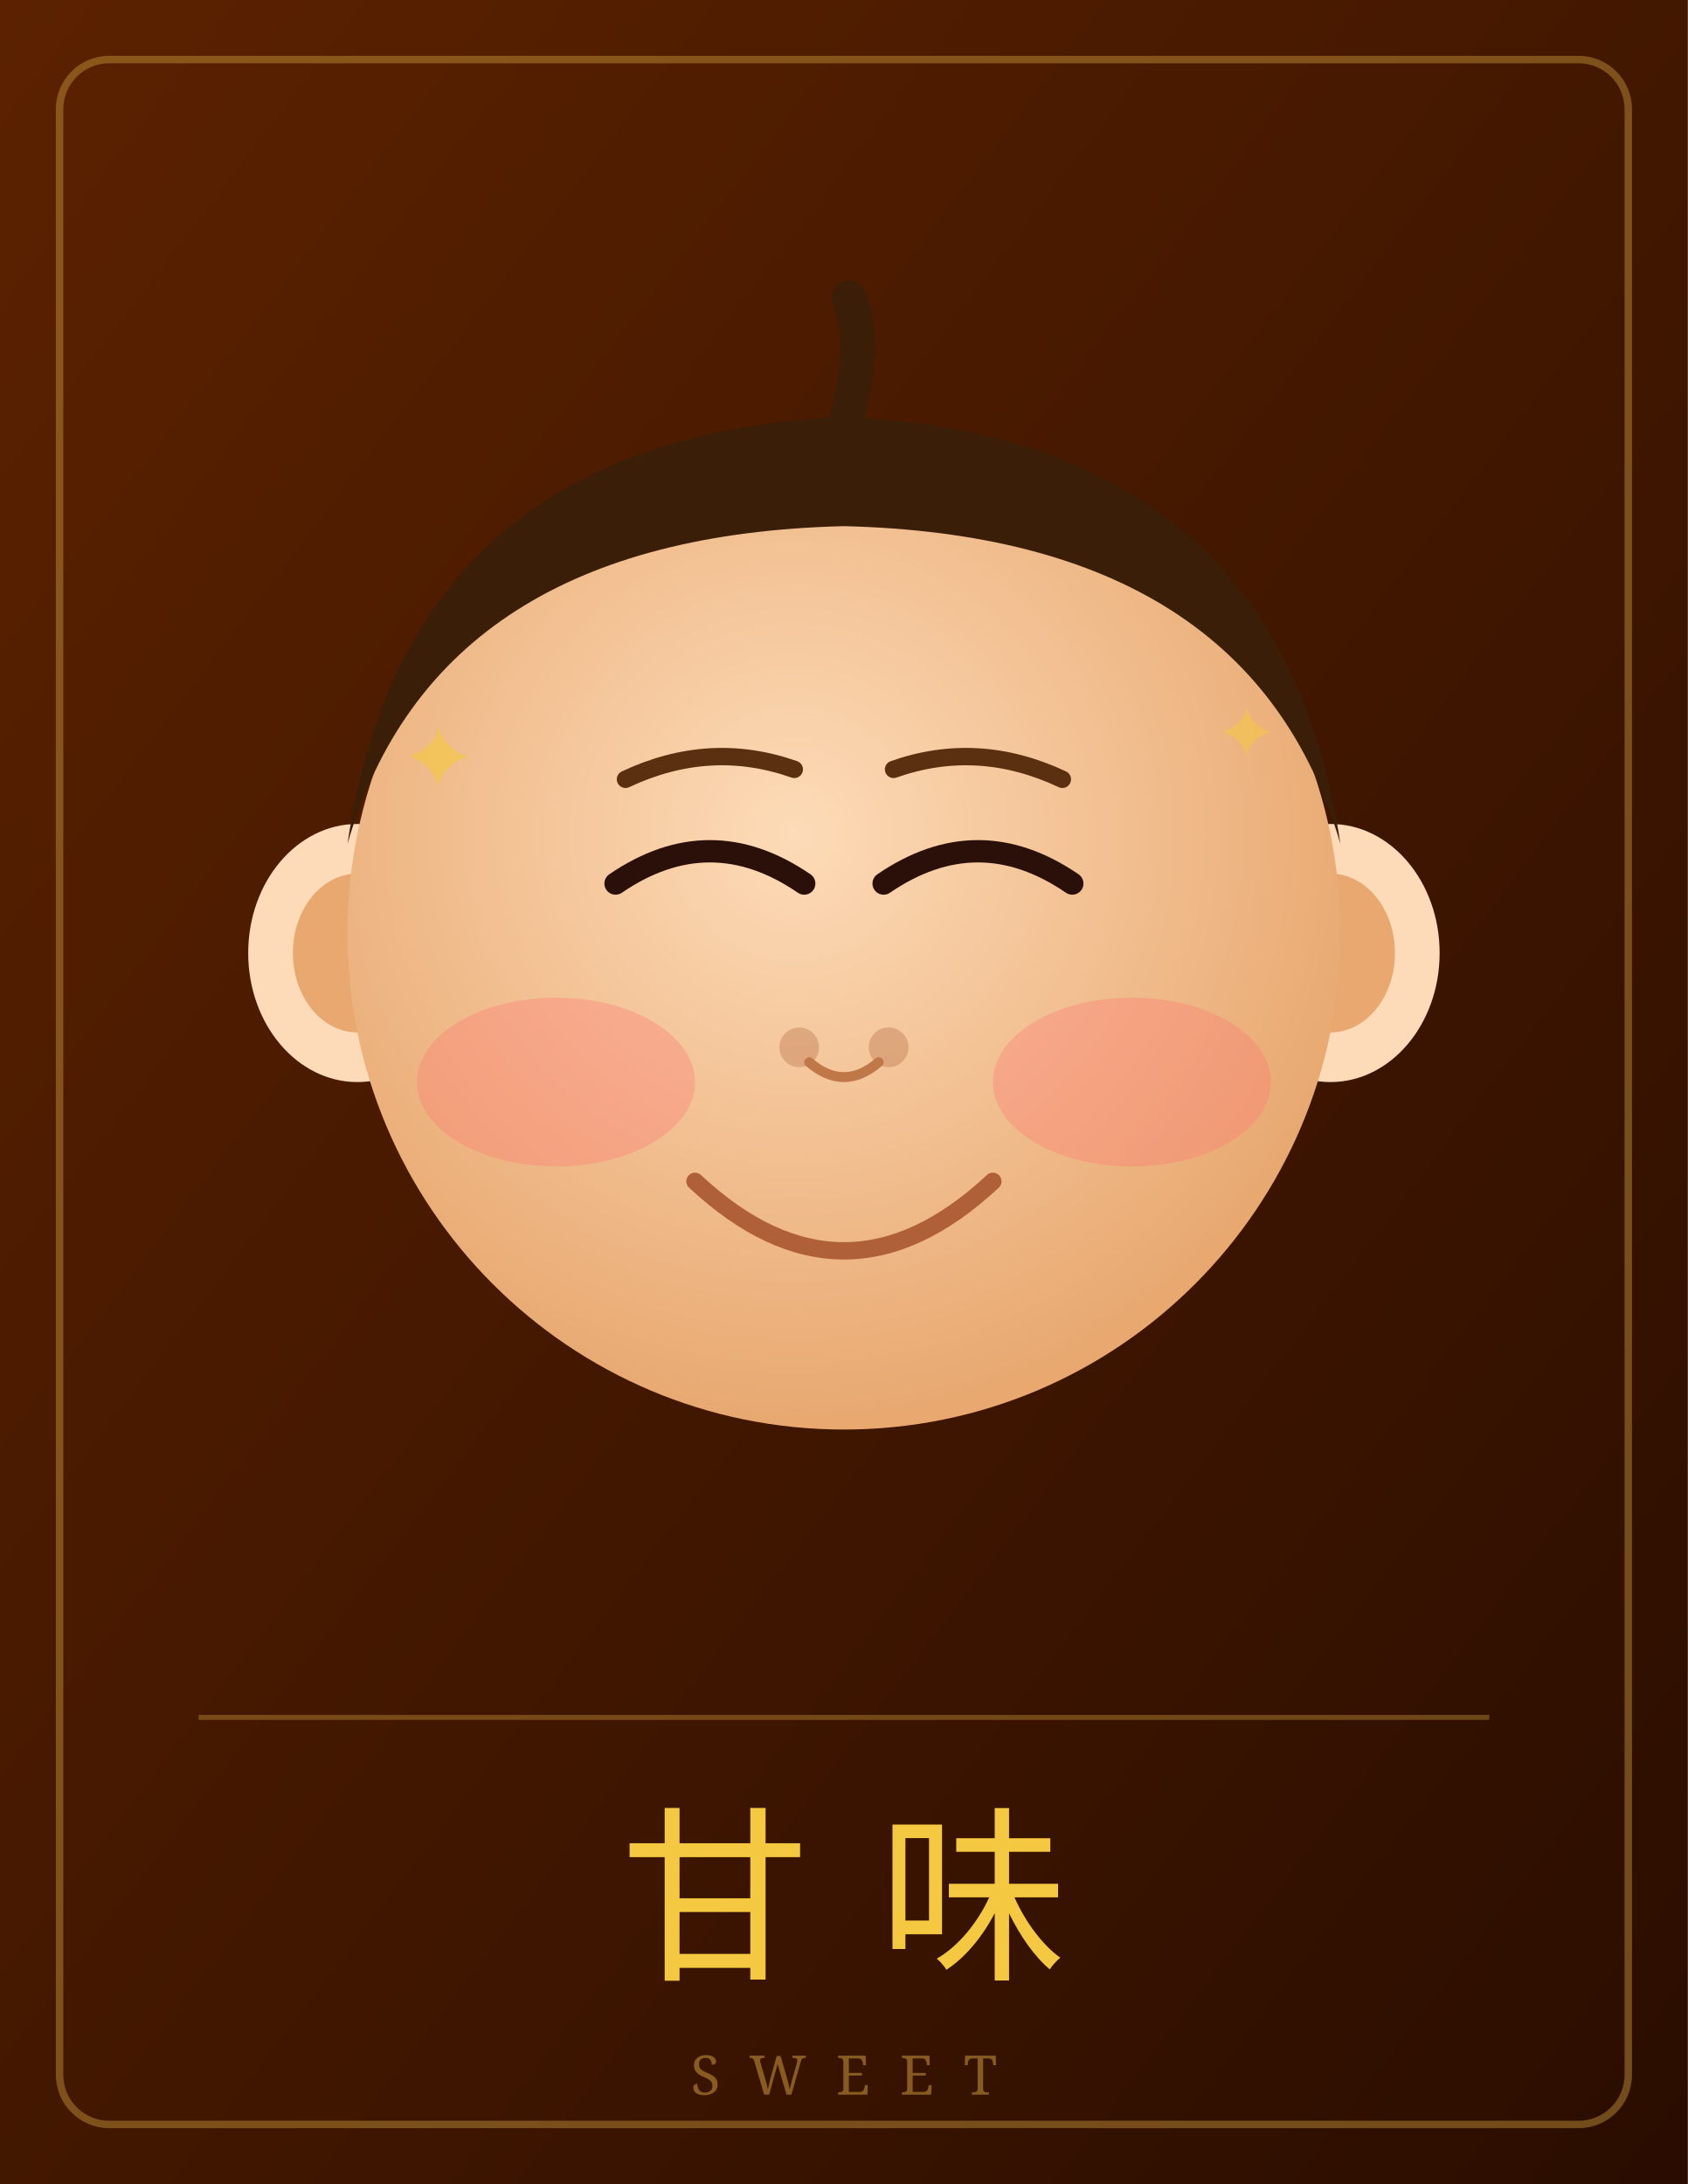
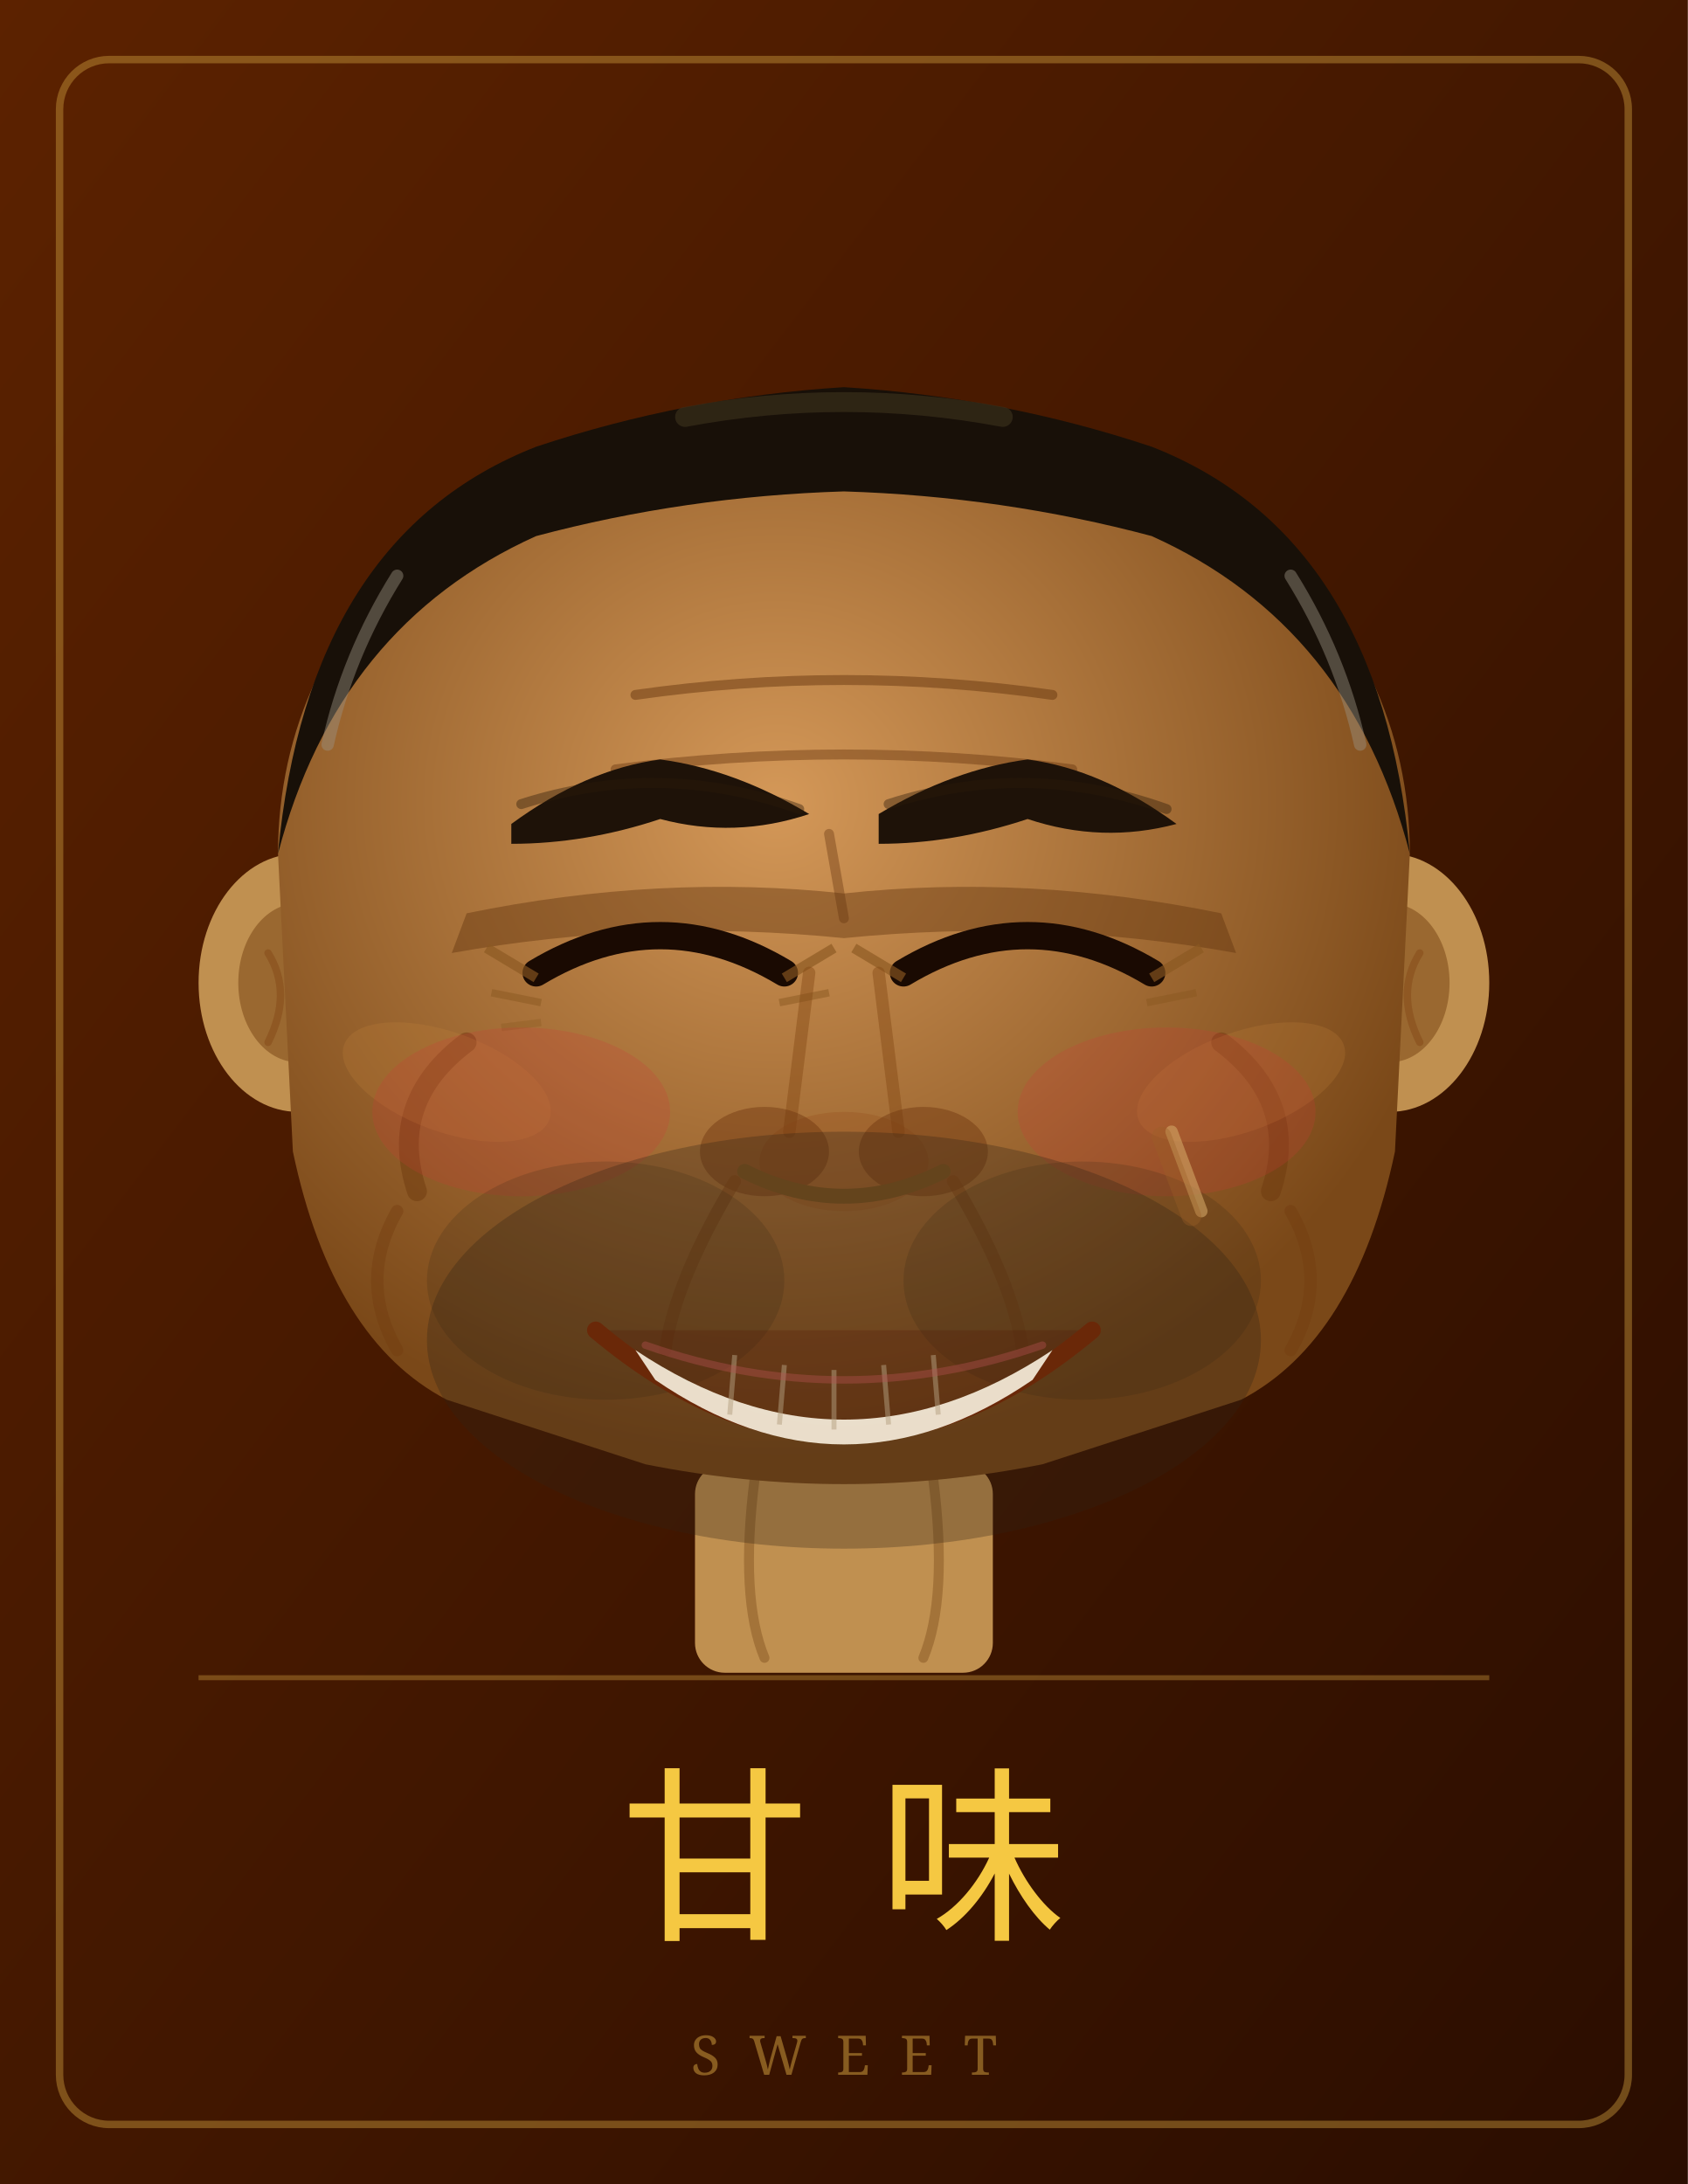
<svg xmlns="http://www.w3.org/2000/svg" viewBox="0 0 340 440">
  <defs>
-     <linearGradient id="bg0" x1="0" y1="0" x2="1" y2="1" gradientUnits="objectBoundingBox">
+     <linearGradient id="bg" x1="0" y1="0" x2="1" y2="1" gradientUnits="objectBoundingBox">
      <stop offset="0%" stop-color="#5c2200" />
      <stop offset="100%" stop-color="#2a0d00" />
    </linearGradient>
-     <radialGradient id="face0" cx="45%" cy="40%" r="60%">
-       <stop offset="0%" stop-color="#fddbb8" />
-       <stop offset="100%" stop-color="#e8a870" />
+     <radialGradient id="sk" cx="44%" cy="36%" r="62%">
+       <stop offset="0%" stop-color="#d49858" />
+       <stop offset="100%" stop-color="#7a4818" />
    </radialGradient>
  </defs>
-   <rect width="340" height="440" fill="url(#bg0)" />
+   <rect width="340" height="440" fill="url(#bg)" />
  <rect x="12" y="12" width="316" height="416" rx="10" fill="none" stroke="rgba(200,151,58,0.45)" stroke-width="1.5" />
-   <ellipse cx="72" cy="192" rx="22" ry="26" fill="#fddbb8" />
-   <ellipse cx="268" cy="192" rx="22" ry="26" fill="#fddbb8" />
-   <ellipse cx="72" cy="192" rx="13" ry="16" fill="#e8a870" />
-   <ellipse cx="268" cy="192" rx="13" ry="16" fill="#e8a870" />
-   <circle cx="170" cy="188" r="100" fill="url(#face0)" />
-   <path d="M70 170 Q82 88 170 84 Q258 88 270 170 Q252 108 170 106 Q88 108 70 170z" fill="#3a1e08" />
-   <path d="M170 86 Q175 70 171 60" stroke="#3a1e08" stroke-width="7" fill="none" stroke-linecap="round" />
-   <path d="M126 157 Q143 149 160 155" stroke="#5a3010" stroke-width="3.5" fill="none" stroke-linecap="round" />
-   <path d="M180 155 Q197 149 214 157" stroke="#5a3010" stroke-width="3.5" fill="none" stroke-linecap="round" />
-   <path d="M124 178 Q143 165 162 178" stroke="#2a1008" stroke-width="4.5" fill="none" stroke-linecap="round" />
-   <path d="M178 178 Q197 165 216 178" stroke="#2a1008" stroke-width="4.5" fill="none" stroke-linecap="round" />
-   <circle cx="161" cy="211" r="4" fill="rgba(160,80,40,0.28)" />
-   <circle cx="179" cy="211" r="4" fill="rgba(160,80,40,0.28)" />
-   <path d="M163 214 Q170 220 177 214" stroke="#c07848" stroke-width="2" fill="none" stroke-linecap="round" />
-   <path d="M140 238 Q170 266 200 238" stroke="#b06038" stroke-width="3.5" fill="none" stroke-linecap="round" />
-   <ellipse cx="112" cy="218" rx="28" ry="17" fill="#ff7070" opacity="0.32" />
-   <ellipse cx="228" cy="218" rx="28" ry="17" fill="#ff7070" opacity="0.32" />
-   <text x="82" y="158" font-size="16" fill="rgba(245,200,66,0.65)">✦</text>
-   <text x="246" y="152" font-size="13" fill="rgba(245,200,66,0.55)">✦</text>
-   <line x1="40" y1="346" x2="300" y2="346" stroke="rgba(200,151,58,0.4)" stroke-width="1" />
-   <text x="170" y="396" text-anchor="middle" font-family="Hiragino Mincho ProN, Yu Mincho, serif" font-size="38" fill="#f5c842" letter-spacing="14">甘味</text>
-   <text x="170" y="422" text-anchor="middle" font-family="Georgia, serif" font-size="11" fill="rgba(200,151,58,0.55)" letter-spacing="6">SWEET</text>
+   <rect x="140" y="295" width="60" height="42" rx="6" fill="#c09050" />
+   <path d="M152 298 Q149 322 154 334" stroke="rgba(110,60,15,0.35)" stroke-width="2" fill="none" stroke-linecap="round" />
+   <path d="M188 298 Q191 322 186 334" stroke="rgba(110,60,15,0.35)" stroke-width="2" fill="none" stroke-linecap="round" />
+   <ellipse cx="60" cy="198" rx="20" ry="26" fill="#c09050" />
+   <ellipse cx="280" cy="198" rx="20" ry="26" fill="#c09050" />
+   <ellipse cx="60" cy="198" rx="12" ry="16" fill="#9a6830" />
+   <ellipse cx="280" cy="198" rx="12" ry="16" fill="#9a6830" />
+   <path d="M54 192 Q59 200 54 210" stroke="rgba(130,70,20,0.45)" stroke-width="1.5" fill="none" stroke-linecap="round" />
+   <path d="M286 192 Q281 200 286 210" stroke="rgba(130,70,20,0.45)" stroke-width="1.5" fill="none" stroke-linecap="round" />
+   <path d="M170 84 C242 82 284 122 284 172 L281 232 Q273 270 250 282 L210 295 Q170 303 130 295 L90 282 Q67 270 59 232 L56 172 C56 122 98 82 170 84Z" fill="url(#sk)" />
+   <path d="M80 244 Q72 258 80 272" stroke="rgba(115,60,15,0.38)" stroke-width="2.5" fill="none" stroke-linecap="round" />
+   <path d="M260 244 Q268 258 260 272" stroke="rgba(115,60,15,0.38)" stroke-width="2.5" fill="none" stroke-linecap="round" />
+   <path d="M246 210 Q262 222 256 240" stroke="rgba(110,58,15,0.5)" stroke-width="4" fill="none" stroke-linecap="round" />
+   <path d="M94 210 Q78 222 84 240" stroke="rgba(110,58,15,0.5)" stroke-width="4" fill="none" stroke-linecap="round" />
+   <ellipse cx="250" cy="218" rx="22" ry="10" fill="rgba(195,135,62,0.22)" transform="rotate(-20,250,218)" />
+   <ellipse cx="90" cy="218" rx="22" ry="10" fill="rgba(195,135,62,0.22)" transform="rotate(20,90,218)" />
+   <path d="M56 172 Q62 108 108 90 Q138 80 170 78 Q202 80 232 90 Q278 108 284 172 Q272 126 232 108 Q202 100 170 99 Q138 100 108 108 Q68 126 56 172Z" fill="#181008" />
+   <path d="M138 84 Q170 78 202 84" stroke="#382e1a" stroke-width="4" fill="none" stroke-linecap="round" opacity="0.7" />
+   <path d="M66 150 Q70 132 80 116" stroke="#9a9080" stroke-width="2.5" fill="none" stroke-linecap="round" opacity="0.45" />
+   <path d="M274 150 Q270 132 260 116" stroke="#9a9080" stroke-width="2.5" fill="none" stroke-linecap="round" opacity="0.45" />
+   <path d="M128 140 Q170 134 212 140" stroke="rgba(100,52,14,0.48)" stroke-width="2" fill="none" stroke-linecap="round" />
+   <path d="M124 155 Q170 149 216 155" stroke="rgba(100,52,14,0.42)" stroke-width="2" fill="none" stroke-linecap="round" />
+   <path d="M167 168 L170 185" stroke="rgba(100,52,14,0.38)" stroke-width="2" fill="none" stroke-linecap="round" />
+   <path d="M94 184 Q133 176 170 180 Q207 176 246 184 L249 192 Q210 185 170 189 Q130 185 91 192Z" fill="rgba(95,50,14,0.42)" />
+   <path d="M103 166 Q118 155 133 153 Q148 155 163 164 Q148 169 133 165 Q118 170 103 170Z" fill="#1e1208" />
+   <path d="M105 162 Q133 153 161 163" stroke="#2a1a08" stroke-width="2" fill="none" stroke-linecap="round" opacity="0.4" />
+   <path d="M177 164 Q192 155 207 153 Q222 155 237 166 Q222 170 207 165 Q192 170 177 170Z" fill="#1e1208" />
+   <path d="M179 162 Q207 153 235 163" stroke="#2a1a08" stroke-width="2" fill="none" stroke-linecap="round" opacity="0.4" />
+   <path d="M108 196 Q133 181 158 196" stroke="#1a0a02" stroke-width="5.5" fill="none" stroke-linecap="round" />
+   <line x1="108" y1="197" x2="98" y2="191" stroke="#8a5820" stroke-width="2" opacity="0.65" />
+   <line x1="109" y1="202" x2="99" y2="200" stroke="#8a5820" stroke-width="1.5" opacity="0.5" />
+   <line x1="109" y1="206" x2="101" y2="207" stroke="#8a5820" stroke-width="1.5" opacity="0.35" />
+   <line x1="158" y1="197" x2="168" y2="191" stroke="#8a5820" stroke-width="2" opacity="0.65" />
+   <line x1="157" y1="202" x2="167" y2="200" stroke="#8a5820" stroke-width="1.5" opacity="0.5" />
+   <path d="M182 196 Q207 181 232 196" stroke="#1a0a02" stroke-width="5.5" fill="none" stroke-linecap="round" />
+   <line x1="232" y1="197" x2="242" y2="191" stroke="#8a5820" stroke-width="2" opacity="0.65" />
+   <line x1="231" y1="202" x2="241" y2="200" stroke="#8a5820" stroke-width="1.5" opacity="0.5" />
+   <line x1="182" y1="197" x2="172" y2="191" stroke="#8a5820" stroke-width="2" opacity="0.65" />
+   <ellipse cx="105" cy="224" rx="30" ry="17" fill="#cc3838" opacity="0.22" />
+   <ellipse cx="235" cy="224" rx="30" ry="17" fill="#cc3838" opacity="0.22" />
+   <path d="M163 196 L159 228" stroke="rgba(130,70,18,0.42)" stroke-width="2.5" fill="none" stroke-linecap="round" />
+   <path d="M177 196 L181 228" stroke="rgba(130,70,18,0.42)" stroke-width="2.5" fill="none" stroke-linecap="round" />
+   <ellipse cx="170" cy="234" rx="17" ry="10" fill="rgba(148,78,28,0.3)" />
+   <ellipse cx="154" cy="232" rx="13" ry="9" fill="rgba(108,50,14,0.42)" />
+   <ellipse cx="186" cy="232" rx="13" ry="9" fill="rgba(108,50,14,0.42)" />
+   <path d="M150 236 Q170 246 190 236" stroke="#7a5220" stroke-width="3" fill="none" stroke-linecap="round" />
+   <path d="M148 238 Q136 258 134 272" stroke="rgba(128,68,20,0.5)" stroke-width="2.5" fill="none" stroke-linecap="round" />
+   <path d="M192 238 Q204 258 206 272" stroke="rgba(128,68,20,0.5)" stroke-width="2.5" fill="none" stroke-linecap="round" />
+   <ellipse cx="170" cy="270" rx="84" ry="42" fill="rgba(48,36,20,0.3)" />
+   <ellipse cx="122" cy="258" rx="36" ry="24" fill="rgba(48,36,20,0.18)" />
+   <ellipse cx="218" cy="258" rx="36" ry="24" fill="rgba(48,36,20,0.18)" />
+   <path d="M120 268 Q170 310 220 268" stroke="#6a2808" stroke-width="3.5" fill="rgba(80,22,5,0.25)" stroke-linecap="round" />
+   <path d="M128 272 Q170 300 212 272 L208 278 Q170 304 132 278Z" fill="rgba(245,237,218,0.92)" />
+   <line x1="148" y1="273" x2="147" y2="285" stroke="rgba(180,160,128,0.5)" stroke-width="1" />
+   <line x1="158" y1="275" x2="157" y2="287" stroke="rgba(180,160,128,0.5)" stroke-width="1" />
+   <line x1="168" y1="276" x2="168" y2="288" stroke="rgba(180,160,128,0.5)" stroke-width="1" />
+   <line x1="178" y1="275" x2="179" y2="287" stroke="rgba(180,160,128,0.5)" stroke-width="1" />
+   <line x1="188" y1="273" x2="189" y2="285" stroke="rgba(180,160,128,0.5)" stroke-width="1" />
+   <path d="M130 271 Q170 285 210 271" stroke="rgba(180,80,80,0.4)" stroke-width="1.5" fill="none" stroke-linecap="round" />
+   <path d="M236 228 L242 244" stroke="rgba(210,165,100,0.6)" stroke-width="2.5" stroke-linecap="round" />
+   <path d="M234 229 L240 245" stroke="rgba(155,95,38,0.35)" stroke-width="4" fill="none" stroke-linecap="round" />
+   <line x1="40" y1="338" x2="300" y2="338" stroke="rgba(200,151,58,0.4)" stroke-width="1" />
+   <text x="170" y="388" text-anchor="middle" font-family="Hiragino Mincho ProN, Yu Mincho, serif" font-size="38" fill="#f5c842" letter-spacing="14">甘味</text>
+   <text x="170" y="418" text-anchor="middle" font-family="Georgia, serif" font-size="11" fill="rgba(200,151,58,0.55)" letter-spacing="6">SWEET</text>
</svg>
